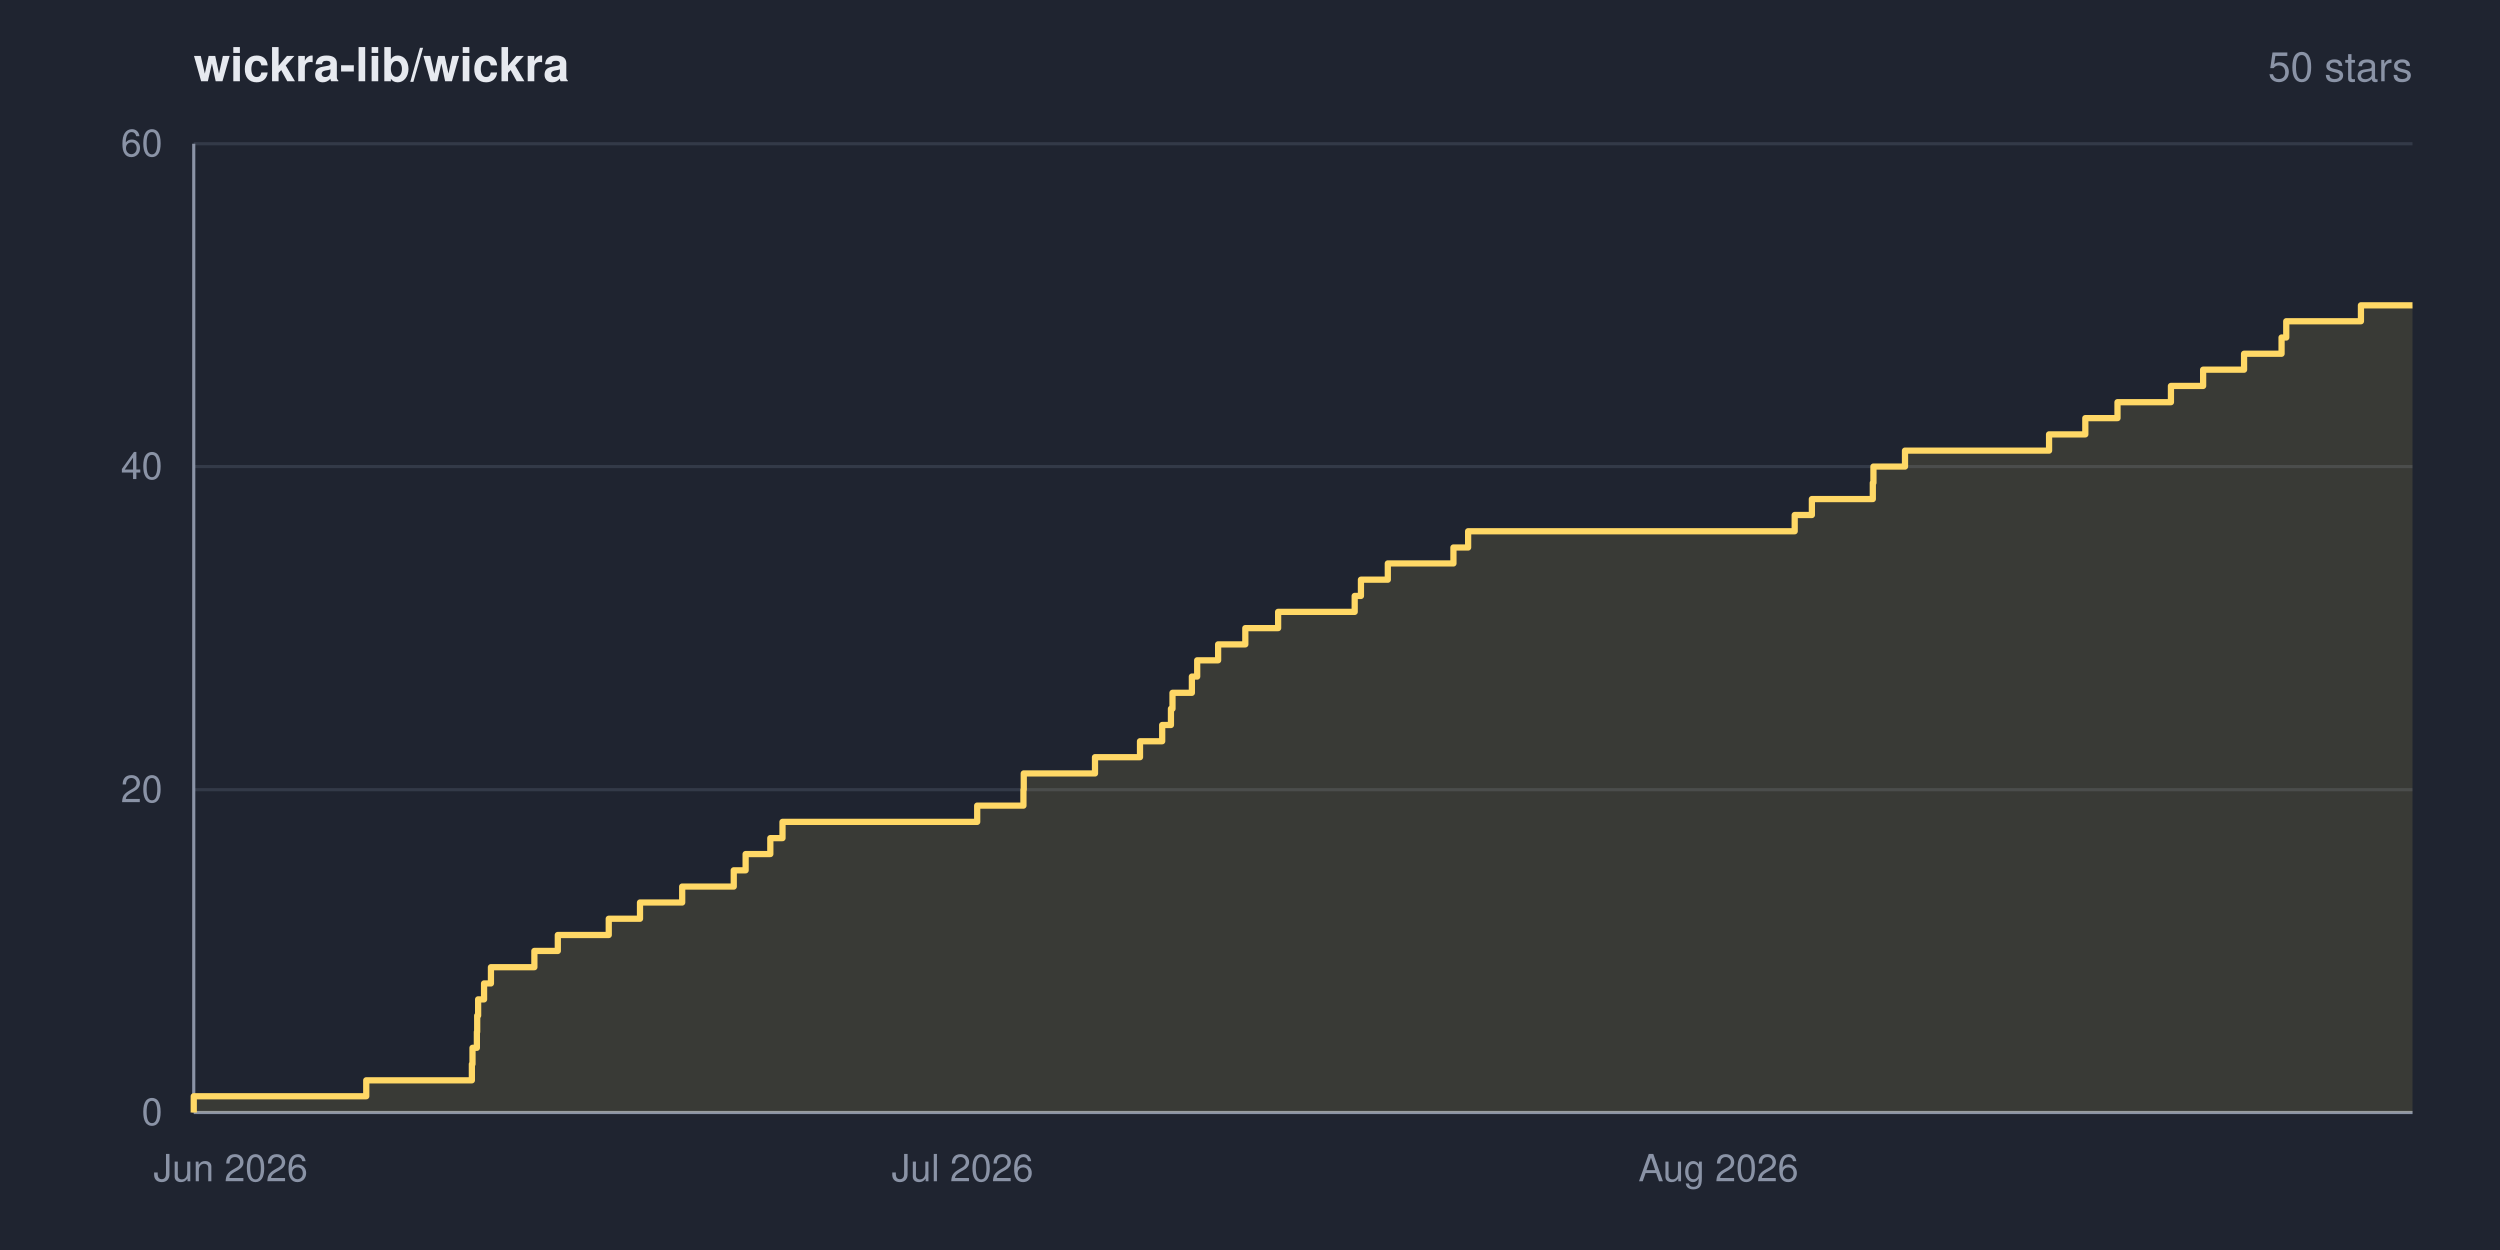
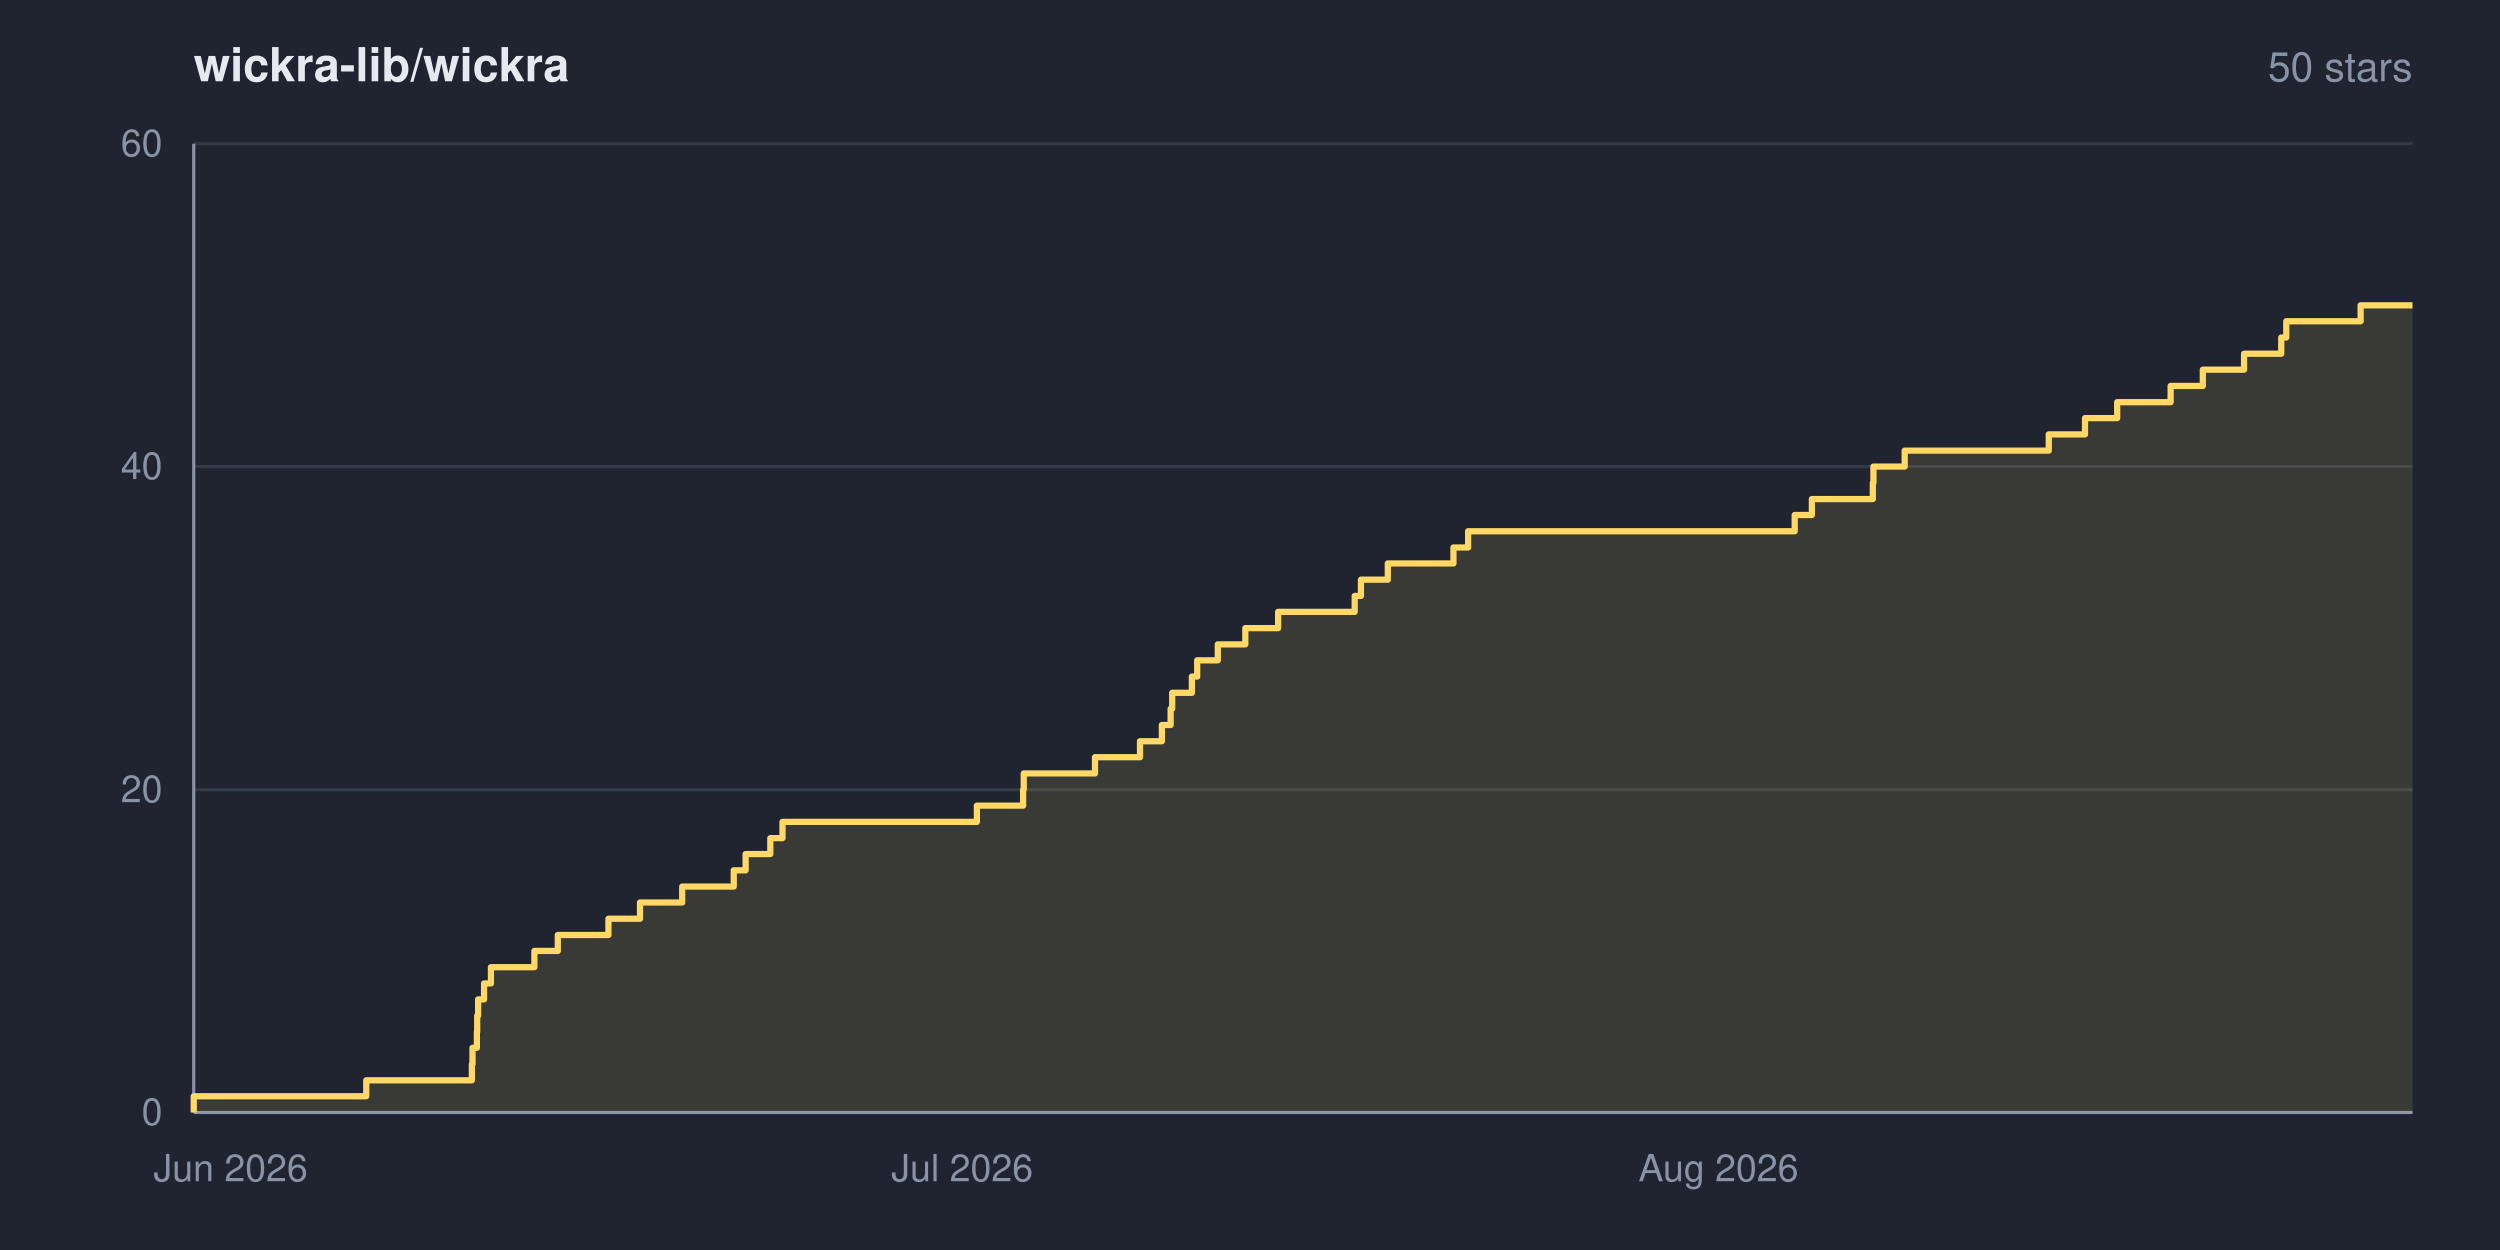
<svg xmlns="http://www.w3.org/2000/svg" width="800" height="400" viewBox="0 0 800 400" role="img" aria-label="wickra-lib/wickra star history">
  <rect width="800" height="400" fill="#1f2430" />
  <text x="62" y="26" fill="#e6e9ef" font-family="system-ui,-apple-system,Segoe UI,Helvetica,Arial,sans-serif" font-size="15" font-weight="600">wickra-lib/wickra</text>
  <text x="772" y="26" fill="#8a93a6" font-family="system-ui,-apple-system,Segoe UI,Helvetica,Arial,sans-serif" font-size="13" text-anchor="end">50 stars</text>
  <g font-family="system-ui,-apple-system,Segoe UI,Helvetica,Arial,sans-serif">
    <line x1="62" y1="356.0" x2="772" y2="356.0" stroke="#333a48" stroke-width="1" />
    <line x1="62" y1="252.7" x2="772" y2="252.7" stroke="#333a48" stroke-width="1" />
    <line x1="62" y1="149.3" x2="772" y2="149.3" stroke="#333a48" stroke-width="1" />
    <line x1="62" y1="46.0" x2="772" y2="46.0" stroke="#333a48" stroke-width="1" />
    <line x1="62" y1="46" x2="62" y2="356" stroke="#8a93a6" stroke-width="1" />
    <line x1="62" y1="356" x2="772" y2="356" stroke="#8a93a6" stroke-width="1" />
-     <path d="M 62.0 356.0 L 62.0 356.0 L 62.0 350.8 L 117.2 350.8 L 117.2 345.7 L 151.0 345.7 L 151.0 340.5 L 151.2 340.5 L 151.2 335.3 L 152.6 335.3 L 152.6 330.2 L 152.7 330.2 L 152.7 325.0 L 153.0 325.0 L 153.0 319.8 L 154.9 319.8 L 154.9 314.7 L 157.1 314.7 L 157.1 309.5 L 171.0 309.5 L 171.0 304.3 L 178.5 304.3 L 178.5 299.2 L 194.8 299.2 L 194.8 294.0 L 204.8 294.0 L 204.8 288.8 L 218.3 288.8 L 218.3 283.7 L 234.8 283.7 L 234.8 278.5 L 238.6 278.5 L 238.6 273.3 L 246.5 273.3 L 246.5 268.2 L 250.4 268.2 L 250.4 263.0 L 312.7 263.0 L 312.7 257.8 L 327.5 257.8 L 327.5 252.7 L 327.6 252.7 L 327.6 247.5 L 350.4 247.5 L 350.4 242.3 L 364.8 242.3 L 364.8 237.2 L 371.9 237.2 L 371.9 232.0 L 374.7 232.0 L 374.7 226.8 L 375.2 226.8 L 375.2 221.7 L 381.4 221.7 L 381.4 216.5 L 383.1 216.5 L 383.1 211.3 L 389.8 211.3 L 389.8 206.2 L 398.5 206.2 L 398.5 201.0 L 409.0 201.0 L 409.0 195.8 L 433.5 195.8 L 433.5 190.7 L 435.5 190.7 L 435.5 185.5 L 444.1 185.5 L 444.1 180.3 L 465.1 180.3 L 465.1 175.2 L 469.8 175.2 L 469.8 170.0 L 574.3 170.0 L 574.3 164.8 L 579.8 164.8 L 579.8 159.7 L 599.3 159.7 L 599.3 154.5 L 599.5 154.5 L 599.5 149.3 L 609.6 149.3 L 609.6 144.2 L 655.7 144.2 L 655.7 139.0 L 667.3 139.0 L 667.3 133.8 L 677.6 133.8 L 677.6 128.7 L 694.7 128.7 L 694.7 123.5 L 705.0 123.5 L 705.0 118.3 L 718.1 118.3 L 718.1 113.2 L 730.1 113.2 L 730.1 108.0 L 731.6 108.0 L 731.6 102.8 L 755.5 102.8 L 755.5 97.7 L 772.0 97.7 L 772.0 356.0 L 62.0 356.0 Z" fill="#ffd866" fill-opacity="0.12" />
-     <path d="M 62.0 356.0 L 62.0 356.0 L 62.0 350.8 L 117.2 350.8 L 117.2 345.7 L 151.0 345.7 L 151.0 340.5 L 151.2 340.5 L 151.2 335.3 L 152.6 335.3 L 152.6 330.2 L 152.7 330.2 L 152.7 325.0 L 153.0 325.0 L 153.0 319.8 L 154.9 319.8 L 154.9 314.7 L 157.1 314.7 L 157.1 309.5 L 171.0 309.5 L 171.0 304.3 L 178.5 304.3 L 178.5 299.2 L 194.8 299.2 L 194.8 294.0 L 204.8 294.0 L 204.8 288.8 L 218.3 288.8 L 218.3 283.7 L 234.8 283.7 L 234.8 278.5 L 238.6 278.5 L 238.6 273.3 L 246.5 273.3 L 246.5 268.2 L 250.4 268.2 L 250.4 263.0 L 312.7 263.0 L 312.7 257.8 L 327.5 257.8 L 327.5 252.7 L 327.6 252.7 L 327.6 247.5 L 350.4 247.5 L 350.4 242.3 L 364.8 242.3 L 364.8 237.2 L 371.9 237.2 L 371.9 232.0 L 374.7 232.0 L 374.7 226.8 L 375.2 226.8 L 375.2 221.7 L 381.4 221.7 L 381.4 216.5 L 383.1 216.5 L 383.1 211.3 L 389.8 211.3 L 389.8 206.2 L 398.5 206.2 L 398.5 201.0 L 409.0 201.0 L 409.0 195.8 L 433.5 195.8 L 433.5 190.7 L 435.5 190.7 L 435.5 185.5 L 444.1 185.5 L 444.1 180.3 L 465.1 180.3 L 465.1 175.2 L 469.8 175.2 L 469.8 170.0 L 574.3 170.0 L 574.3 164.8 L 579.8 164.8 L 579.8 159.7 L 599.3 159.7 L 599.3 154.5 L 599.5 154.5 L 599.5 149.3 L 609.6 149.3 L 609.6 144.2 L 655.7 144.2 L 655.7 139.0 L 667.3 139.0 L 667.3 133.8 L 677.6 133.8 L 677.6 128.7 L 694.7 128.7 L 694.7 123.5 L 705.0 123.5 L 705.0 118.3 L 718.1 118.3 L 718.1 113.2 L 730.1 113.2 L 730.1 108.0 L 731.6 108.0 L 731.6 102.8 L 755.5 102.8 L 755.5 97.7 L 772.0 97.7" fill="none" stroke="#ffd866" stroke-width="2" stroke-linejoin="round" />
+     <path d="M 62.0 356.0 L 62.0 356.0 L 62.0 350.8 L 117.2 350.8 L 117.2 345.7 L 151.0 345.7 L 151.0 340.5 L 151.2 340.5 L 151.2 335.3 L 152.6 335.3 L 152.6 330.2 L 152.7 330.2 L 152.7 325.0 L 153.0 325.0 L 153.0 319.8 L 154.9 319.8 L 154.9 314.7 L 157.1 314.7 L 157.1 309.5 L 171.0 309.5 L 171.0 304.3 L 178.5 304.3 L 178.5 299.2 L 194.7 299.2 L 194.7 294.0 L 204.8 294.0 L 204.8 288.8 L 218.3 288.8 L 218.3 283.7 L 234.8 283.7 L 234.8 278.5 L 238.6 278.5 L 238.6 273.3 L 246.5 273.3 L 246.5 268.2 L 250.4 268.2 L 250.4 263.0 L 312.6 263.0 L 312.6 257.8 L 327.4 257.8 L 327.4 252.7 L 327.6 252.7 L 327.6 247.5 L 350.4 247.5 L 350.4 242.3 L 364.8 242.3 L 364.8 237.2 L 371.8 237.2 L 371.8 232.0 L 374.6 232.0 L 374.6 226.8 L 375.1 226.8 L 375.1 221.7 L 381.4 221.7 L 381.4 216.5 L 383.1 216.5 L 383.1 211.3 L 389.7 211.3 L 389.7 206.2 L 398.5 206.2 L 398.5 201.0 L 409.0 201.0 L 409.0 195.8 L 433.5 195.8 L 433.5 190.7 L 435.5 190.7 L 435.5 185.5 L 444.1 185.5 L 444.1 180.3 L 465.1 180.3 L 465.1 175.2 L 469.8 175.2 L 469.8 170.0 L 574.3 170.0 L 574.3 164.8 L 579.8 164.8 L 579.8 159.7 L 599.3 159.7 L 599.3 154.5 L 599.5 154.5 L 599.5 149.3 L 609.5 149.3 L 609.5 144.2 L 655.6 144.2 L 655.6 139.0 L 667.2 139.0 L 667.2 133.8 L 677.5 133.8 L 677.5 128.7 L 694.6 128.7 L 694.6 123.5 L 704.9 123.5 L 704.9 118.3 L 718.1 118.3 L 718.1 113.2 L 730.0 113.2 L 730.0 108.0 L 731.6 108.0 L 731.6 102.8 L 755.4 102.8 L 755.4 97.7 L 772.0 97.7 L 772.0 356.0 L 62.0 356.0 Z" fill="#ffd866" fill-opacity="0.12" />
+     <path d="M 62.0 356.0 L 62.0 356.0 L 62.0 350.8 L 117.2 350.8 L 117.2 345.7 L 151.0 345.7 L 151.0 340.5 L 151.2 340.5 L 151.2 335.3 L 152.6 335.3 L 152.6 330.2 L 152.7 330.2 L 152.7 325.0 L 153.0 325.0 L 153.0 319.8 L 154.9 319.8 L 154.9 314.7 L 157.1 314.7 L 157.1 309.5 L 171.0 309.5 L 171.0 304.3 L 178.5 304.3 L 178.5 299.2 L 194.7 299.2 L 194.7 294.0 L 204.8 294.0 L 204.8 288.8 L 218.3 288.8 L 218.3 283.7 L 234.8 283.7 L 234.8 278.5 L 238.6 278.5 L 238.6 273.3 L 246.5 273.3 L 246.5 268.2 L 250.4 268.2 L 250.4 263.0 L 312.6 263.0 L 312.6 257.8 L 327.4 257.8 L 327.4 252.7 L 327.6 252.7 L 327.6 247.5 L 350.4 247.5 L 350.4 242.3 L 364.8 242.3 L 364.8 237.2 L 371.8 237.2 L 371.8 232.0 L 374.6 232.0 L 374.6 226.8 L 375.1 226.8 L 375.1 221.7 L 381.4 221.7 L 381.4 216.5 L 383.1 216.5 L 383.1 211.3 L 389.7 211.3 L 389.7 206.2 L 398.5 206.2 L 398.5 201.0 L 409.0 201.0 L 409.0 195.8 L 433.5 195.8 L 433.5 190.7 L 435.5 190.7 L 435.5 185.5 L 444.1 185.5 L 444.1 180.3 L 465.1 180.3 L 465.1 175.2 L 469.8 175.2 L 469.8 170.0 L 574.3 170.0 L 574.3 164.8 L 579.8 164.8 L 579.8 159.7 L 599.3 159.7 L 599.3 154.5 L 599.5 154.5 L 599.5 149.3 L 609.5 149.3 L 609.5 144.2 L 655.6 144.2 L 655.6 139.0 L 667.2 139.0 L 667.2 133.8 L 677.5 133.8 L 677.5 128.7 L 694.6 128.7 L 694.6 123.5 L 704.9 123.5 L 704.9 118.3 L 718.1 118.3 L 718.1 113.2 L 730.0 113.2 L 730.0 108.0 L 731.6 108.0 L 731.6 102.8 L 755.4 102.8 L 755.4 97.7 L 772.0 97.7" fill="none" stroke="#ffd866" stroke-width="2" stroke-linejoin="round" />
    <text x="52" y="360.0" fill="#8a93a6" font-size="12" text-anchor="end">0</text>
    <text x="52" y="256.7" fill="#8a93a6" font-size="12" text-anchor="end">20</text>
    <text x="52" y="153.3" fill="#8a93a6" font-size="12" text-anchor="end">40</text>
    <text x="52" y="50.0" fill="#8a93a6" font-size="12" text-anchor="end">60</text>
    <text x="73.8" y="378" fill="#8a93a6" font-size="12" text-anchor="middle">Jun 2026</text>
-     <text x="308.0" y="378" fill="#8a93a6" font-size="12" text-anchor="middle">Jul 2026</text>
+     <text x="307.9" y="378" fill="#8a93a6" font-size="12" text-anchor="middle">Jul 2026</text>
    <text x="549.9" y="378" fill="#8a93a6" font-size="12" text-anchor="middle">Aug 2026</text>
  </g>
</svg>
